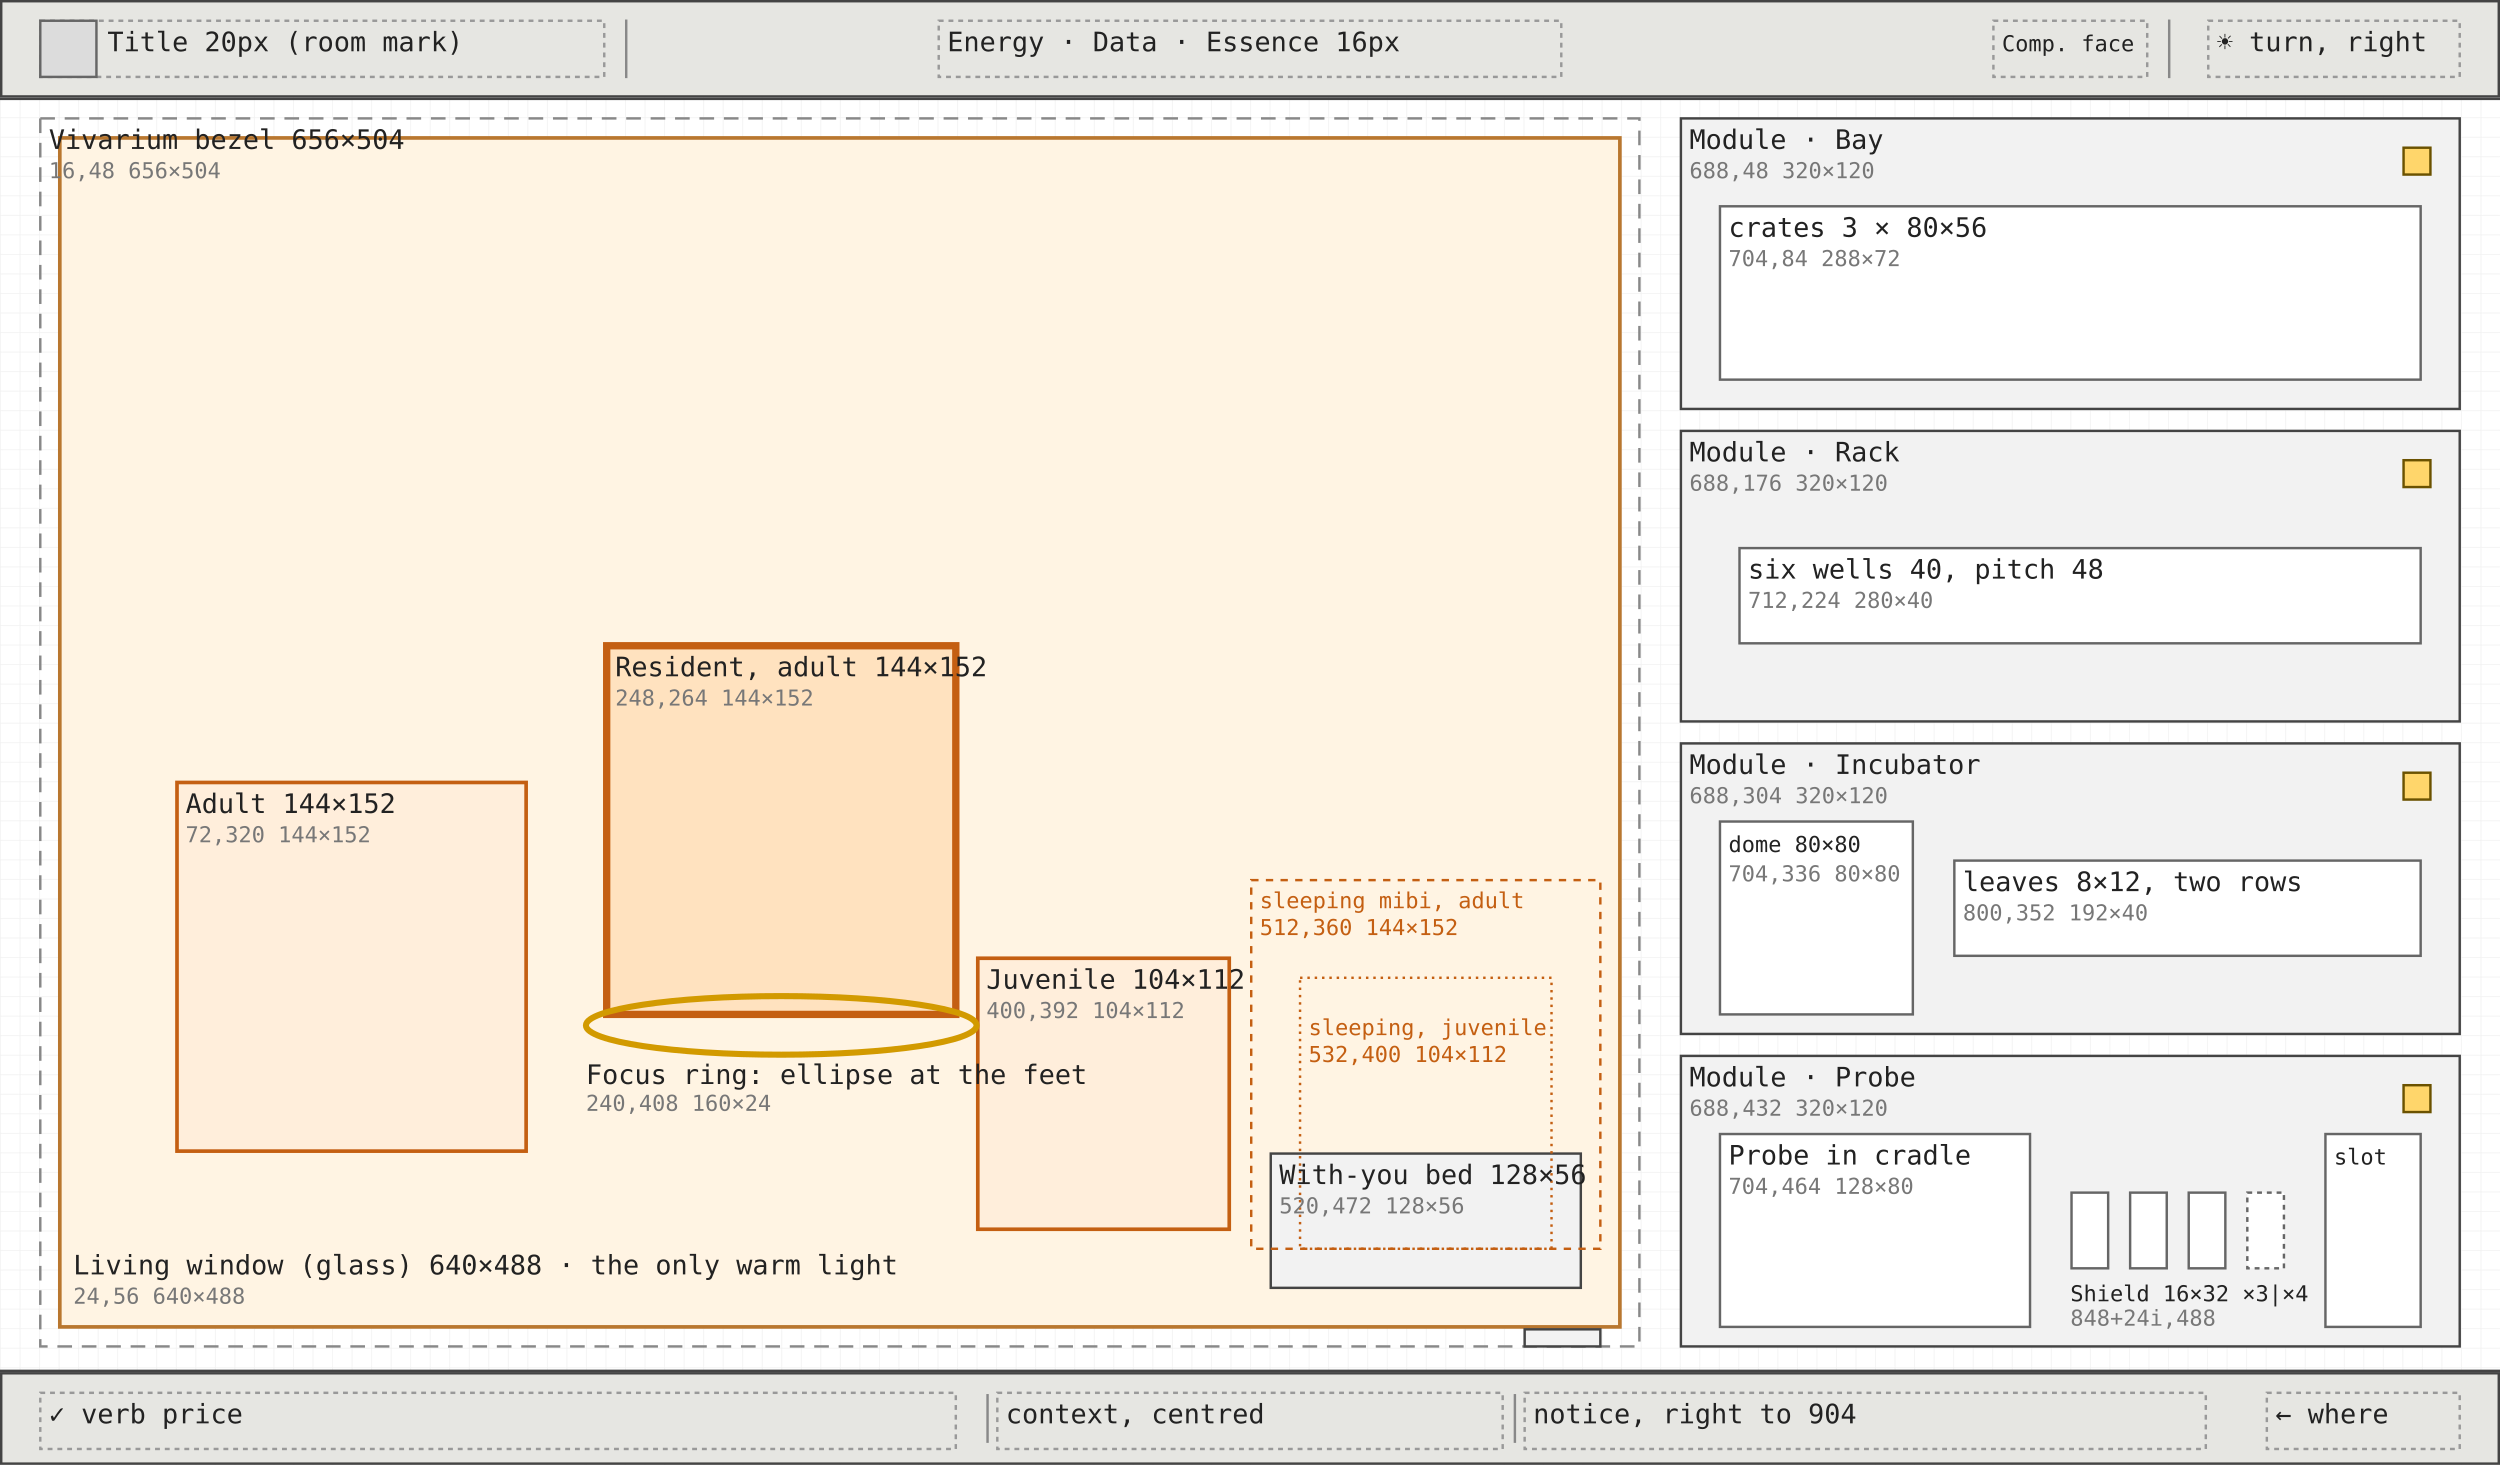
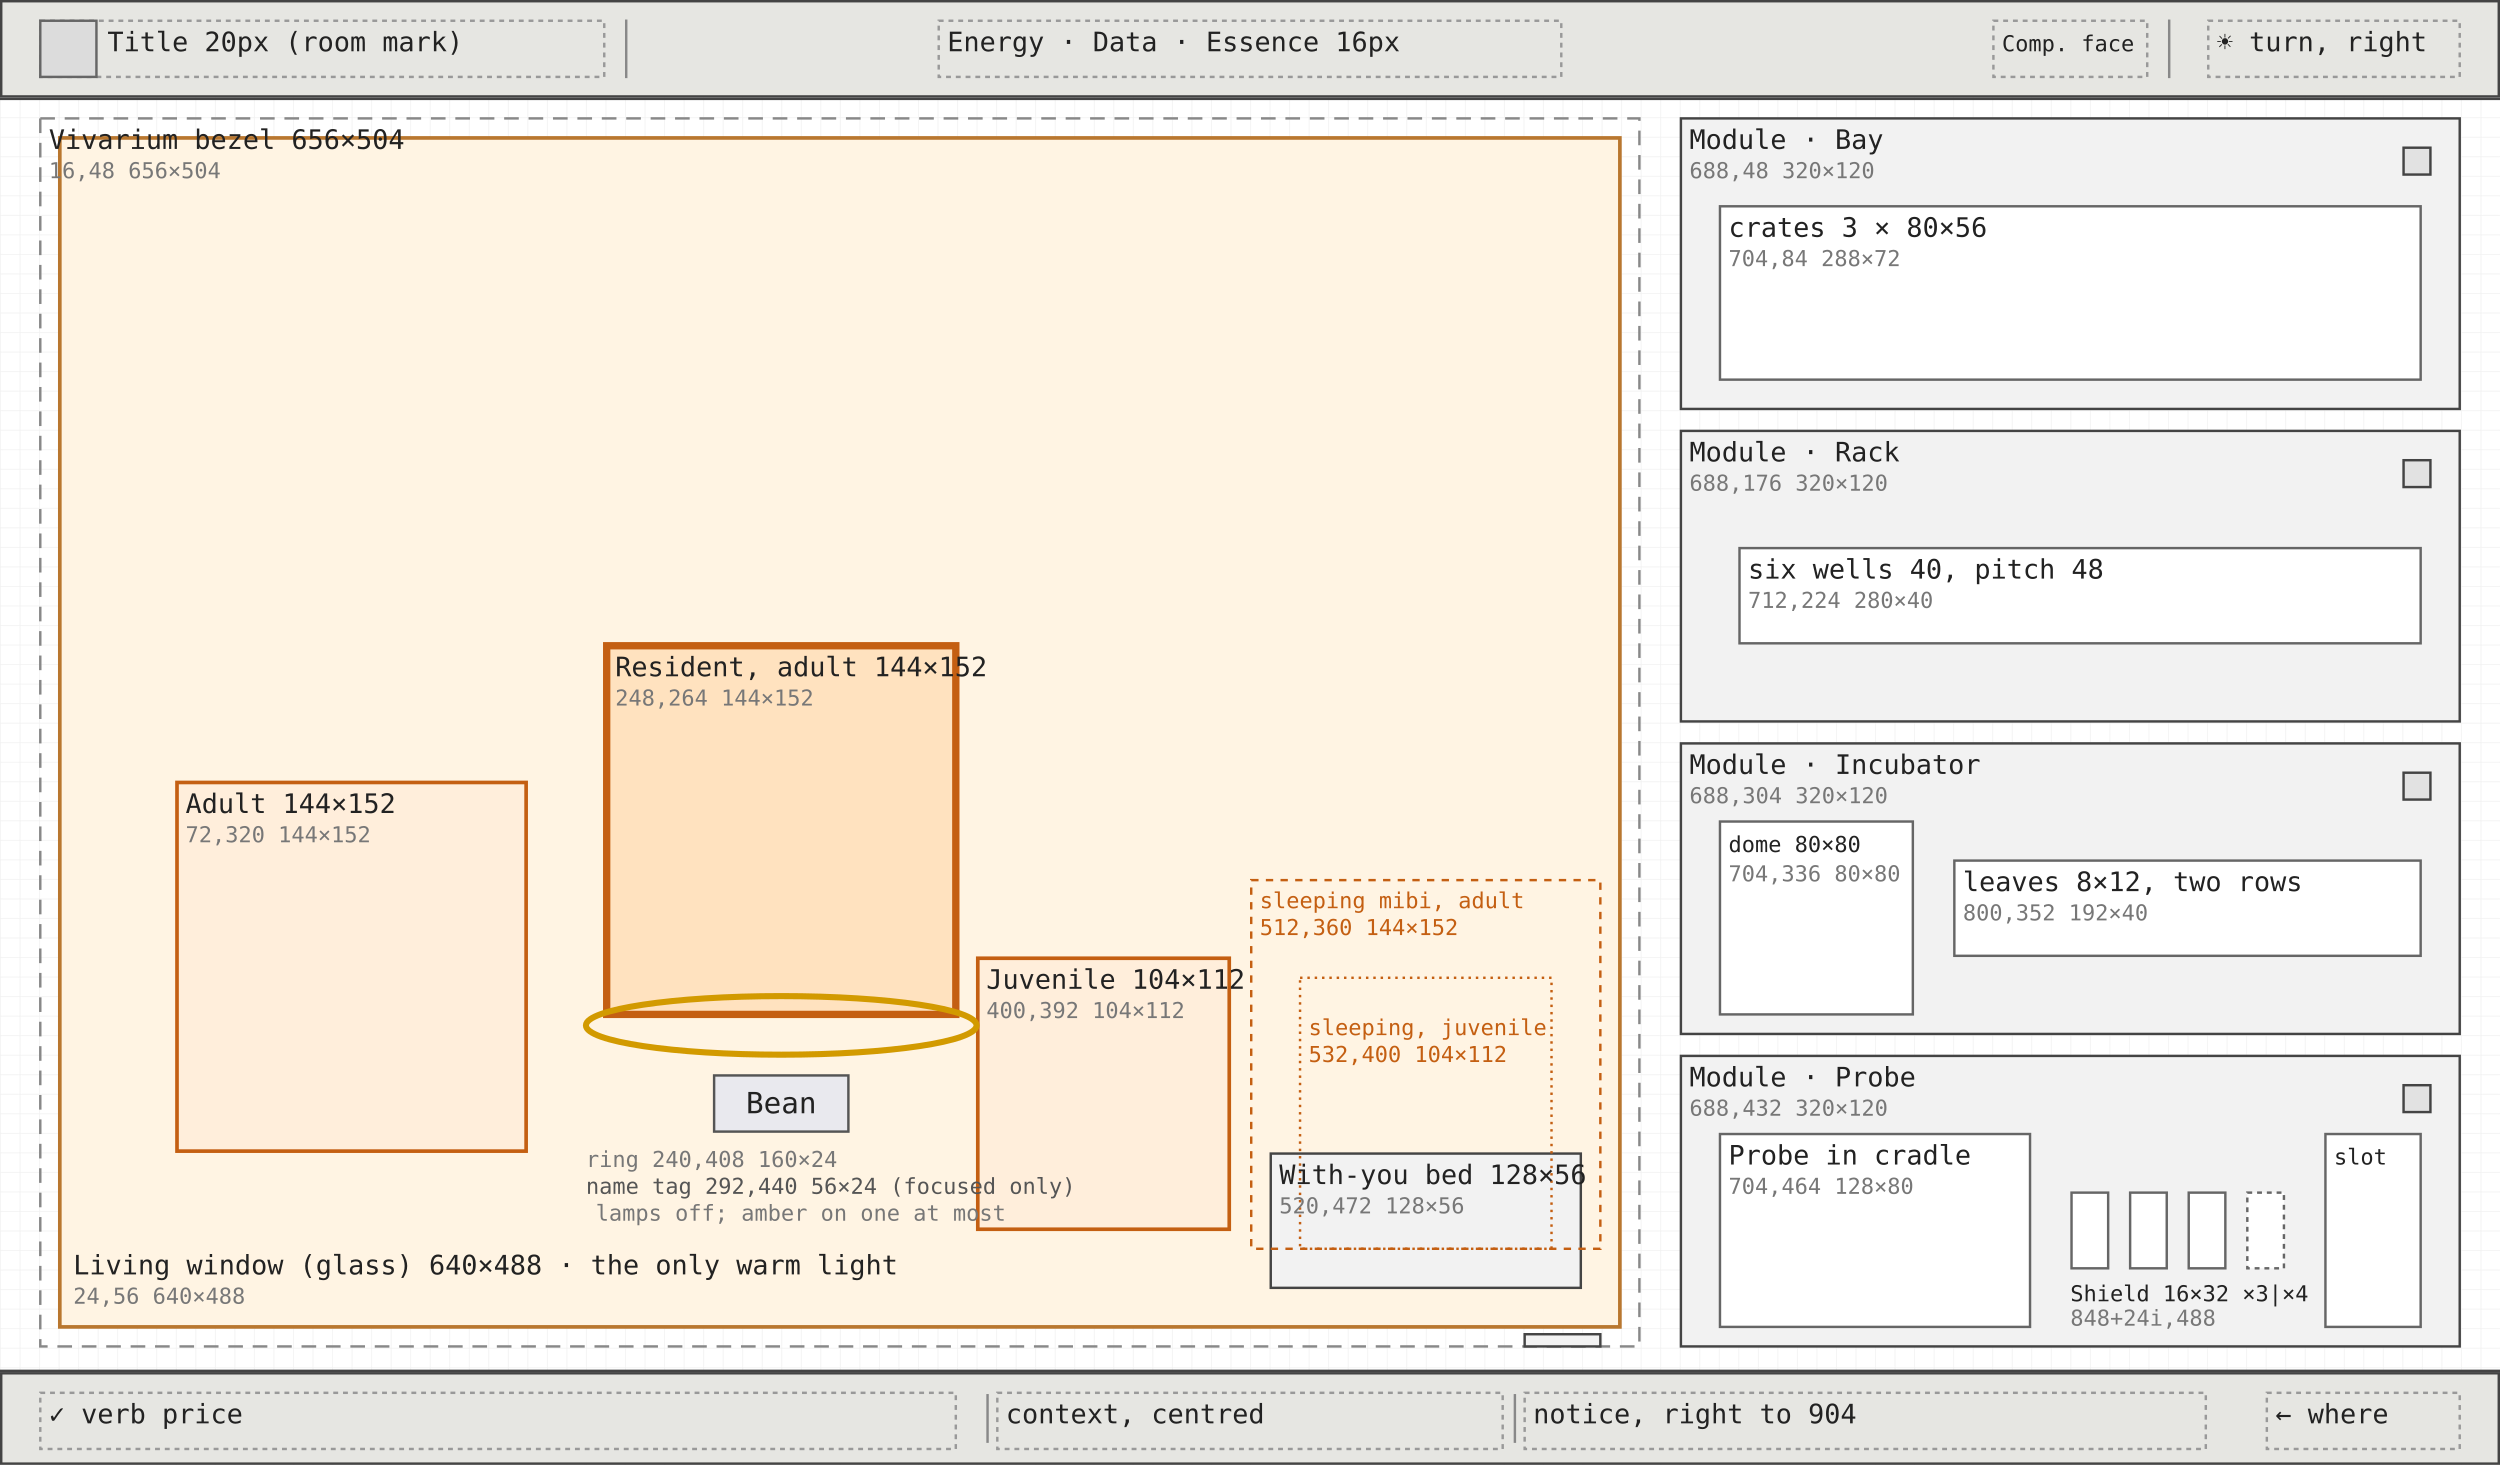
<svg xmlns="http://www.w3.org/2000/svg" viewBox="0 0 1024 600" width="1024" height="600" font-family="ui-monospace, Menlo, Consolas, monospace">
  <defs>
    <pattern id="g8" width="8" height="8" patternUnits="userSpaceOnUse">
      <path d="M8 0H0V8" fill="none" stroke="#efefef" stroke-width="0.5" />
    </pattern>
    <pattern id="g40" width="40" height="40" patternUnits="userSpaceOnUse">
      <path d="M40 0H0V40" fill="none" stroke="#e2e2e2" stroke-width="0.6" />
    </pattern>
  </defs>
  <rect width="1024" height="600" fill="#ffffff" />
  <rect width="1024" height="600" fill="url(#g8)" />
  <line x1="0" y1="40.5" x2="1024" y2="40.5" stroke="#444" />
  <line x1="0" y1="561.5" x2="1024" y2="561.5" stroke="#444" />
  <rect x="0.5" y="0.5" width="1023" height="39" fill="#e6e6e2" stroke="#444" stroke-width="1" />
  <rect x="16.5" y="8.5" width="231" height="23" fill="none" stroke="#999" stroke-width="1" stroke-dasharray="2 2" />
  <rect x="16.5" y="8.5" width="23" height="23" fill="#dcdcdc" stroke="#666" stroke-width="1" />
  <line x1="256.5" y1="8" x2="256.5" y2="32" stroke="#888" />
  <line x1="888.5" y1="8" x2="888.5" y2="32" stroke="#888" />
  <rect x="384.5" y="8.5" width="255" height="23" fill="none" stroke="#999" stroke-width="1" stroke-dasharray="2 2" />
  <rect x="816.5" y="8.5" width="63" height="23" fill="none" stroke="#999" stroke-width="1" stroke-dasharray="2 2" />
  <rect x="904.5" y="8.5" width="103" height="23" fill="none" stroke="#999" stroke-width="1" stroke-dasharray="2 2" />
  <rect x="0.5" y="562.5" width="1023" height="37" fill="#e6e6e2" stroke="#444" stroke-width="1" />
  <rect x="16.5" y="570.5" width="375" height="23" fill="none" stroke="#999" stroke-width="1" stroke-dasharray="2 2" />
  <rect x="408.5" y="570.5" width="207" height="23" fill="none" stroke="#999" stroke-width="1" stroke-dasharray="2 2" />
  <line x1="404.5" y1="571" x2="404.5" y2="591" stroke="#888" />
  <line x1="620.5" y1="571" x2="620.5" y2="591" stroke="#888" />
  <rect x="624.5" y="570.5" width="279" height="23" fill="none" stroke="#999" stroke-width="1" stroke-dasharray="2 2" />
  <rect x="928.5" y="570.5" width="79" height="23" fill="none" stroke="#999" stroke-width="1" stroke-dasharray="2 2" />
  <rect x="16.5" y="48.5" width="655" height="503" fill="none" stroke="#888" stroke-width="1" stroke-dasharray="6 4" />
  <rect x="24.5" y="56.5" width="639" height="487" fill="#fff4e3" stroke="#b9772f" stroke-width="1.5" />
  <rect x="248.5" y="264.5" width="143" height="151" fill="#ffe2bf" stroke="#c45f12" stroke-width="3" />
  <rect x="400.5" y="392.5" width="103" height="111" fill="#ffeedb" stroke="#c45f12" stroke-width="1.5" />
  <rect x="72.5" y="320.5" width="143" height="151" fill="#ffeedb" stroke="#c45f12" stroke-width="1.5" />
  <ellipse cx="320.0" cy="420.0" rx="80.0" ry="12.0" fill="none" stroke="#d29a00" stroke-width="2.5" />
  <rect x="520.5" y="472.5" width="127" height="55" fill="#f2f2f2" stroke="#444" stroke-width="1" />
  <rect x="512.5" y="360.5" width="143" height="151" fill="none" stroke="#c45f12" stroke-width="1" stroke-dasharray="3 3" />
  <rect x="532.5" y="400.5" width="103" height="111" fill="none" stroke="#c45f12" stroke-width="1" stroke-dasharray="1 2" />
-   <rect x="624.5" y="544.5" width="31" height="7" fill="#f2f2f2" stroke="#444" stroke-width="1" />
+   <rect x="624.5" y="546.5" width="31" height="5" fill="#f2f2f2" stroke="#444" stroke-width="1" />
  <rect x="688.5" y="48.5" width="319" height="119" fill="#f2f2f2" stroke="#444" stroke-width="1" />
  <rect x="704.5" y="84.5" width="287" height="71" fill="#ffffff" stroke="#666" stroke-width="1" />
  <rect x="688.5" y="176.5" width="319" height="119" fill="#f2f2f2" stroke="#444" stroke-width="1" />
  <rect x="712.5" y="224.5" width="279" height="39" fill="#ffffff" stroke="#666" stroke-width="1" />
  <rect x="688.5" y="304.5" width="319" height="119" fill="#f2f2f2" stroke="#444" stroke-width="1" />
  <rect x="704.5" y="336.5" width="79" height="79" fill="#ffffff" stroke="#666" stroke-width="1" />
  <rect x="800.5" y="352.5" width="191" height="39" fill="#ffffff" stroke="#666" stroke-width="1" />
  <rect x="688.5" y="432.5" width="319" height="119" fill="#f2f2f2" stroke="#444" stroke-width="1" />
  <rect x="704.5" y="464.5" width="127" height="79" fill="#ffffff" stroke="#666" stroke-width="1" />
  <rect x="848.5" y="488.5" width="15" height="31" fill="#ffffff" stroke="#666" stroke-width="1" />
  <rect x="872.5" y="488.5" width="15" height="31" fill="#ffffff" stroke="#666" stroke-width="1" />
  <rect x="896.5" y="488.5" width="15" height="31" fill="#ffffff" stroke="#666" stroke-width="1" />
  <rect x="920.5" y="488.5" width="15" height="31" fill="#ffffff" stroke="#666" stroke-width="1" stroke-dasharray="2 2" />
  <rect x="952.5" y="464.5" width="39" height="79" fill="#ffffff" stroke="#666" stroke-width="1" />
-   <rect x="984.5" y="60.5" width="11" height="11" fill="#ffd66b" stroke="#6b5200" stroke-width="1" />
-   <rect x="984.5" y="188.5" width="11" height="11" fill="#ffd66b" stroke="#6b5200" stroke-width="1" />
-   <rect x="984.5" y="316.5" width="11" height="11" fill="#ffd66b" stroke="#6b5200" stroke-width="1" />
-   <rect x="984.5" y="444.5" width="11" height="11" fill="#ffd66b" stroke="#6b5200" stroke-width="1" />
+   <rect x="984.5" y="60.5" width="11" height="11" fill="#e2e2e2" stroke="#444" stroke-width="1" />
+   <rect x="984.5" y="188.5" width="11" height="11" fill="#e2e2e2" stroke="#444" stroke-width="1" />
+   <rect x="984.5" y="316.5" width="11" height="11" fill="#e2e2e2" stroke="#444" stroke-width="1" />
+   <rect x="984.5" y="444.5" width="11" height="11" fill="#e2e2e2" stroke="#444" stroke-width="1" />
  <text x="44" y="21" font-size="11" fill="#222">Title 20px (room mark)</text>
  <text x="388" y="21" font-size="11" fill="#222">Energy · Data · Essence 16px</text>
  <text x="820" y="21" font-size="9" fill="#222">Comp. face</text>
  <text x="908" y="21" font-size="11" fill="#222">☀ turn, right</text>
  <text x="20" y="583" font-size="11" fill="#222">✓ verb  price</text>
  <text x="412" y="583" font-size="11" fill="#222">context, centred</text>
  <text x="628" y="583" font-size="11" fill="#222">notice, right to 904</text>
  <text x="932" y="583" font-size="11" fill="#222">← where</text>
  <text x="20" y="61" font-size="11" fill="#222">Vivarium bezel 656×504</text>
  <text x="20" y="73" font-size="9" fill="#777">16,48 656×504</text>
  <text x="30" y="522" font-size="11" fill="#222">Living window (glass) 640×488 · the only warm light</text>
  <text x="30" y="534" font-size="9" fill="#777">24,56 640×488</text>
  <text x="252" y="277" font-size="11" fill="#222">Resident, adult 144×152</text>
  <text x="252" y="289" font-size="9" fill="#777">248,264 144×152</text>
  <text x="404" y="405" font-size="11" fill="#222">Juvenile 104×112</text>
  <text x="404" y="417" font-size="9" fill="#777">400,392 104×112</text>
  <text x="76" y="333" font-size="11" fill="#222">Adult 144×152</text>
  <text x="76" y="345" font-size="9" fill="#777">72,320 144×152</text>
-   <text x="240" y="444" font-size="11" fill="#222">Focus ring: ellipse at the feet</text>
-   <text x="240" y="455" font-size="9" fill="#777">240,408 160×24</text>
+   <rect x="292.5" y="440.5" width="55" height="23" fill="#e9e9ee" stroke="#555" stroke-width="1" />
+   <text x="320" y="456" font-size="12" fill="#222" text-anchor="middle">Bean</text>
+   <text x="240" y="478" font-size="9" fill="#777">ring 240,408 160×24</text>
+   <text x="240" y="489" font-size="9" fill="#555">name tag 292,440 56×24 (focused only)</text>
+   <text x="244" y="500" font-size="9" fill="#777">lamps off; amber on one at most</text>
  <text x="524" y="485" font-size="11" fill="#222">With-you bed 128×56</text>
  <text x="524" y="497" font-size="9" fill="#777">520,472 128×56</text>
  <text x="692" y="61" font-size="11" fill="#222">Module · Bay</text>
  <text x="692" y="73" font-size="9" fill="#777">688,48 320×120</text>
  <text x="708" y="97" font-size="11" fill="#222">crates 3 × 80×56</text>
  <text x="708" y="109" font-size="9" fill="#777">704,84 288×72</text>
  <text x="692" y="189" font-size="11" fill="#222">Module · Rack</text>
  <text x="692" y="201" font-size="9" fill="#777">688,176 320×120</text>
  <text x="716" y="237" font-size="11" fill="#222">six wells 40, pitch 48</text>
  <text x="716" y="249" font-size="9" fill="#777">712,224 280×40</text>
  <text x="692" y="317" font-size="11" fill="#222">Module · Incubator</text>
  <text x="692" y="329" font-size="9" fill="#777">688,304 320×120</text>
  <text x="708" y="349" font-size="9" fill="#222">dome 80×80</text>
  <text x="708" y="361" font-size="9" fill="#777">704,336 80×80</text>
  <text x="804" y="365" font-size="11" fill="#222">leaves 8×12, two rows</text>
  <text x="804" y="377" font-size="9" fill="#777">800,352 192×40</text>
  <text x="692" y="445" font-size="11" fill="#222">Module · Probe</text>
  <text x="692" y="457" font-size="9" fill="#777">688,432 320×120</text>
  <text x="708" y="477" font-size="11" fill="#222">Probe in cradle</text>
  <text x="708" y="489" font-size="9" fill="#777">704,464 128×80</text>
  <text x="848" y="533" font-size="9" fill="#222">Shield 16×32 ×3|×4</text>
  <text x="848" y="543" font-size="9" fill="#777">848+24i,488</text>
  <text x="516" y="372" font-size="9" fill="#c45f12">sleeping mibi, adult</text>
  <text x="516" y="383" font-size="9" fill="#c45f12">512,360 144×152</text>
  <text x="536" y="424" font-size="9" fill="#c45f12">sleeping, juvenile</text>
  <text x="536" y="435" font-size="9" fill="#c45f12">532,400 104×112</text>
  <text x="956" y="477" font-size="9" fill="#222">slot</text>
</svg>
